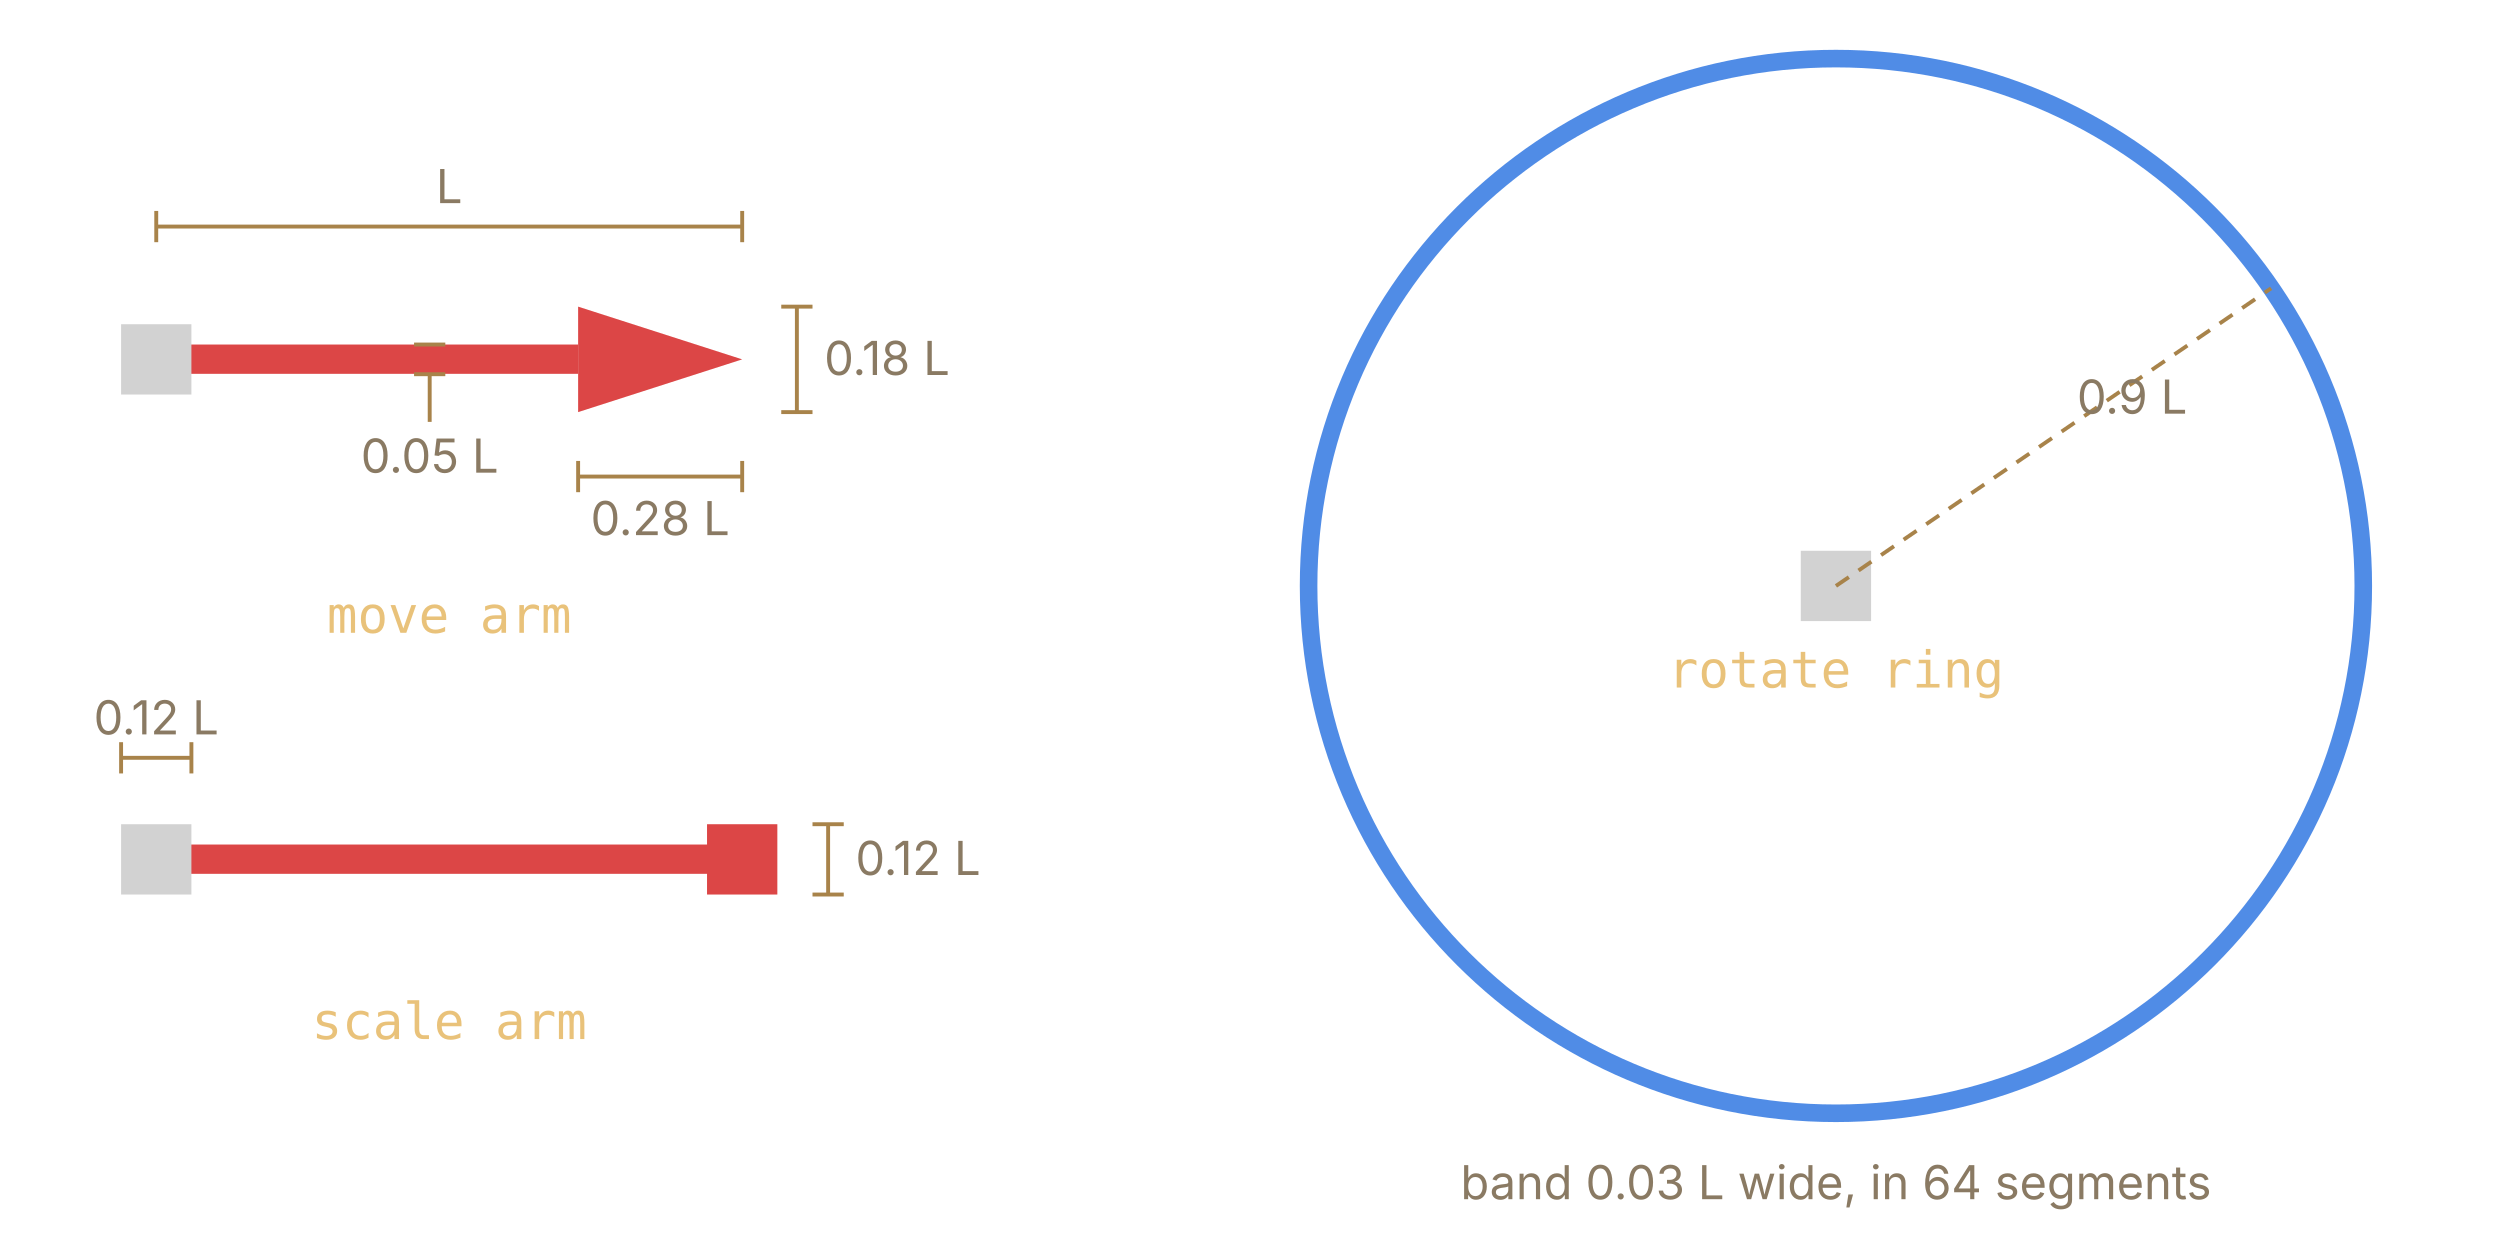
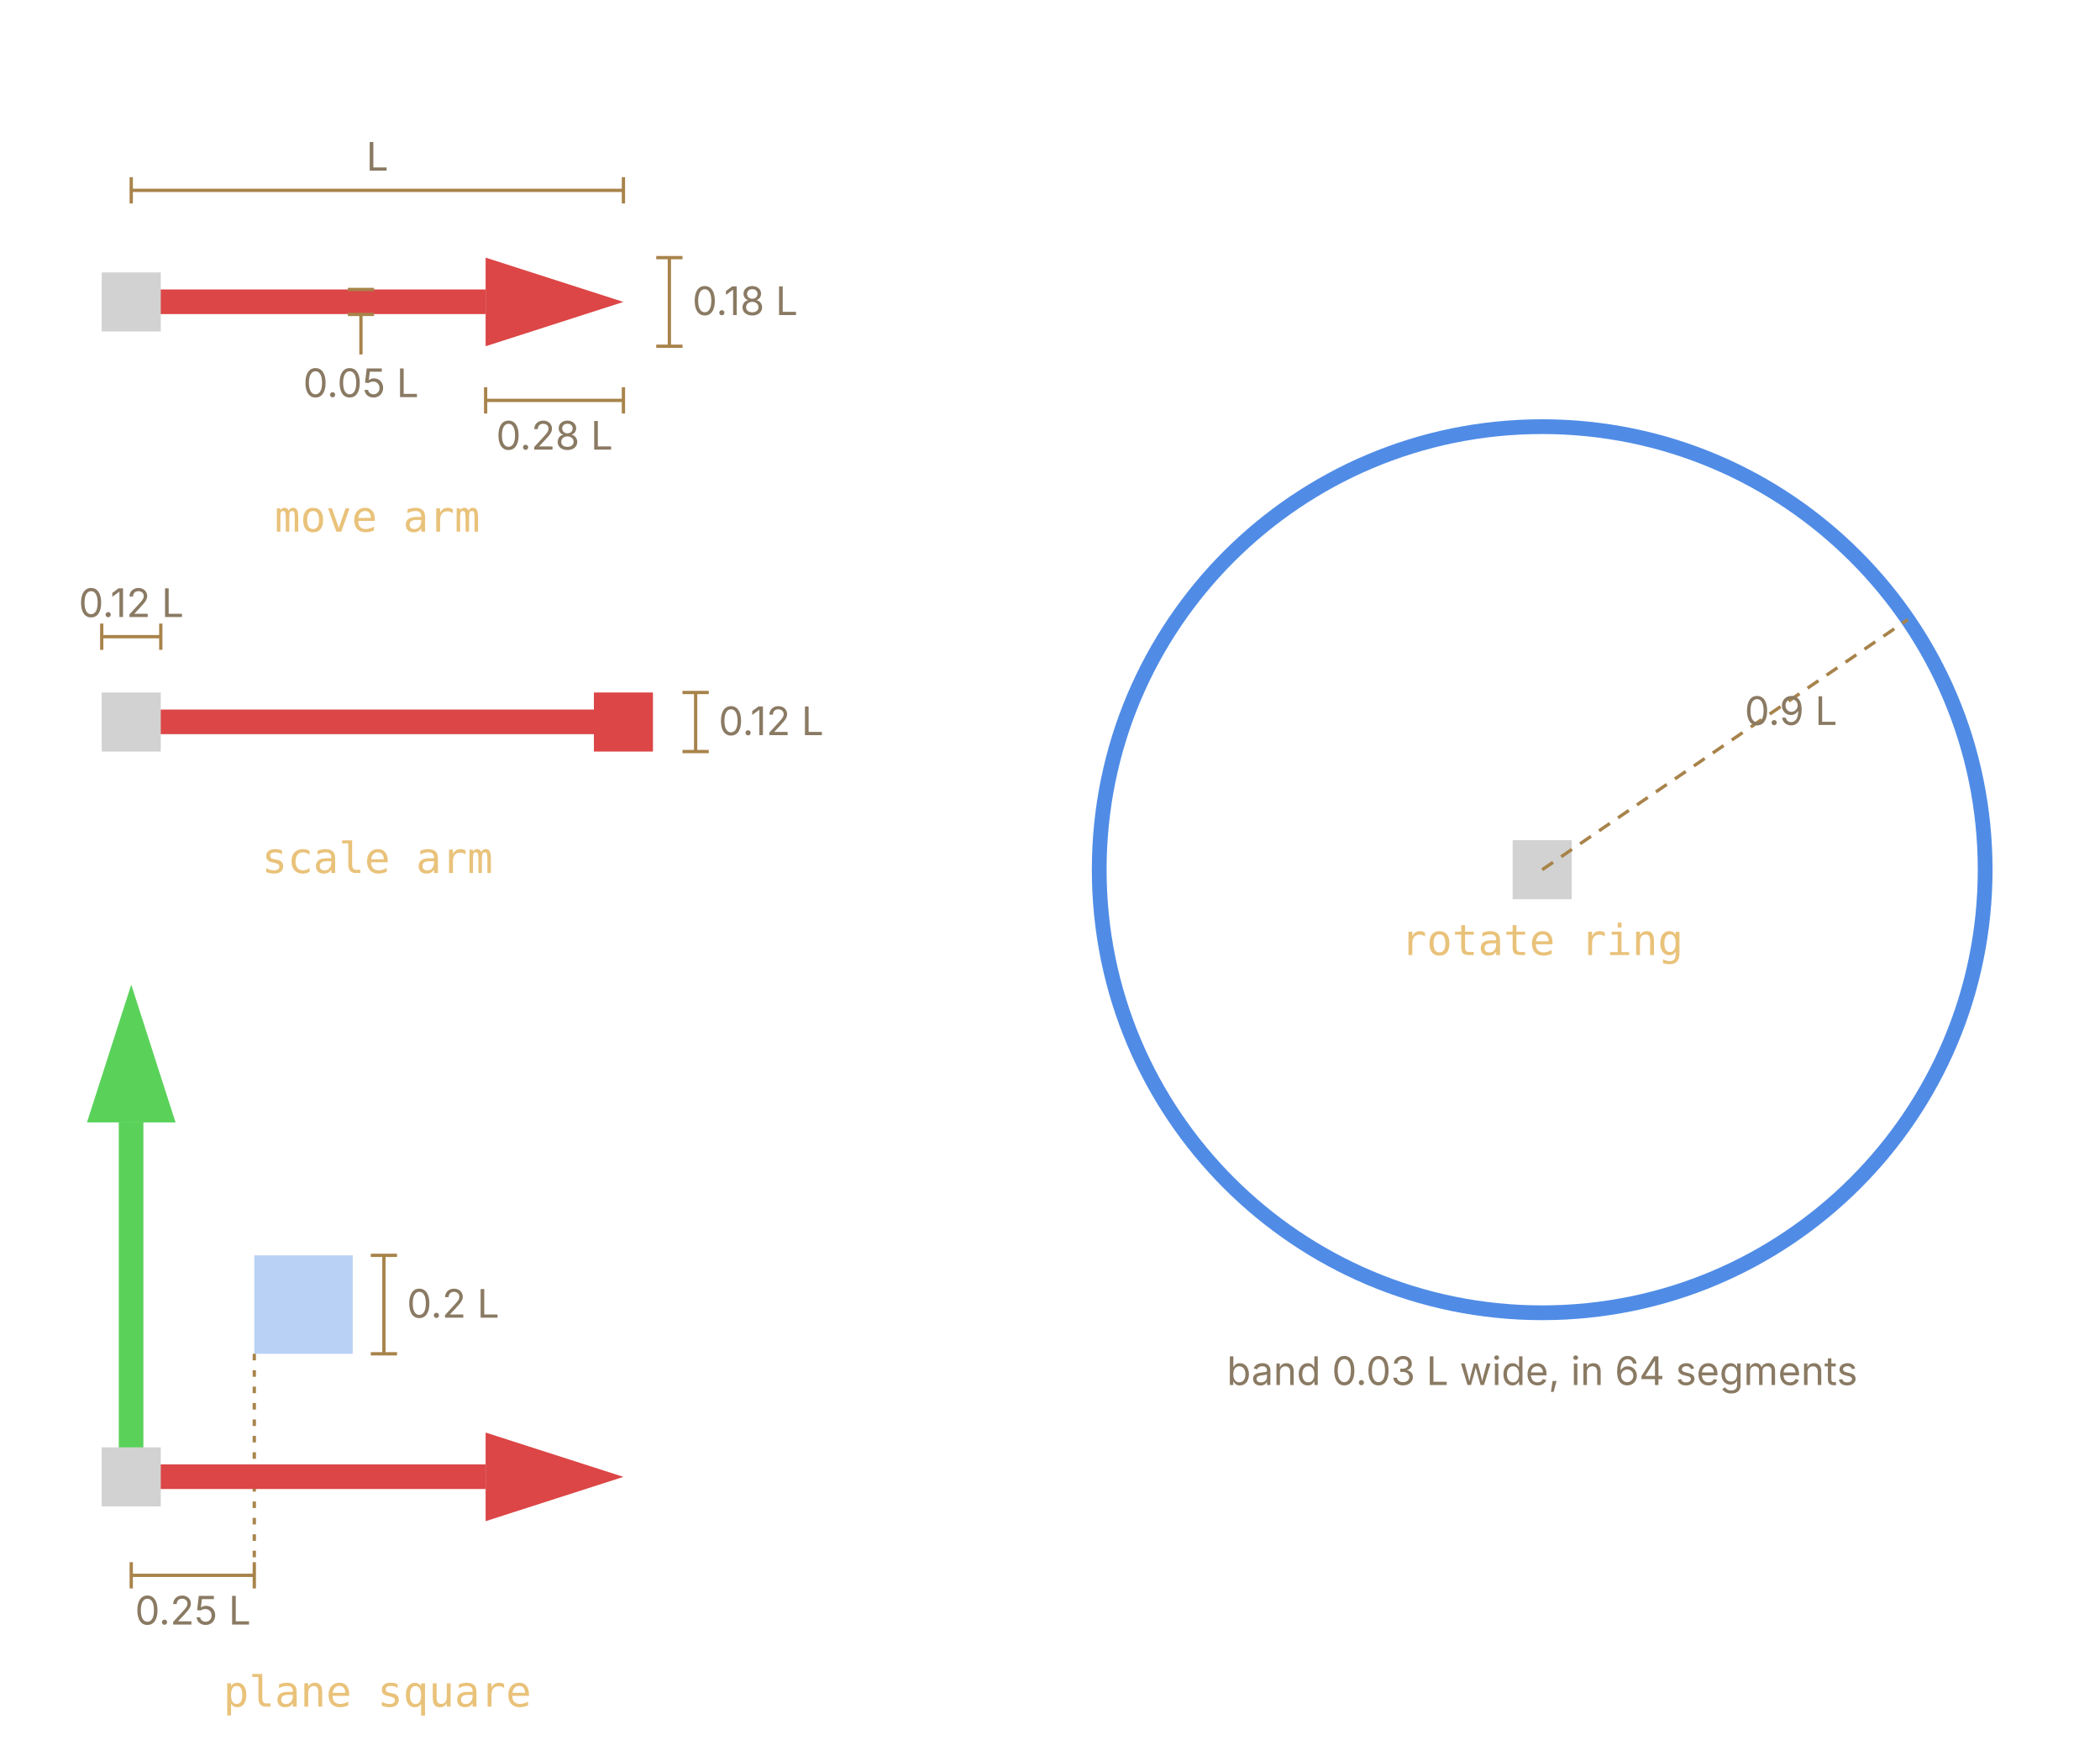
- <svg xmlns="http://www.w3.org/2000/svg" viewBox="0 0 640 316" width="640" height="316" font-family="Inter, 'Segoe UI', system-ui, sans-serif" font-size="13" text-anchor="middle">
+ <svg xmlns="http://www.w3.org/2000/svg" viewBox="0 0 640 530" width="640" height="530" font-family="Inter, 'Segoe UI', system-ui, sans-serif" font-size="13" text-anchor="middle">
  <rect x="40" y="88.2" width="108" height="7.5" fill="#dc4646" />
  <polygon points="148,78.5 190,92 148,105.5" fill="#dc4646" />
  <rect x="31" y="83" width="18" height="18" fill="#d2d2d2" />
  <g stroke="#a8834a" stroke-width="1" font-size="12">
    <line x1="40" y1="58" x2="190" y2="58" />
    <line x1="40" y1="54" x2="40" y2="62" />
    <line x1="190" y1="54" x2="190" y2="62" />
    <text x="115" y="52" stroke="none" fill="#8a7a63">L</text>
    <line x1="148" y1="122" x2="190" y2="122" />
    <line x1="148" y1="118" x2="148" y2="126" />
    <line x1="190" y1="118" x2="190" y2="126" />
    <text x="169" y="137" stroke="none" fill="#8a7a63">0.28 L</text>
    <line x1="204" y1="78.5" x2="204" y2="105.5" />
    <line x1="200" y1="78.5" x2="208" y2="78.5" />
    <line x1="200" y1="105.5" x2="208" y2="105.5" />
    <text x="211" y="96" stroke="none" fill="#8a7a63" text-anchor="start">0.18 L</text>
    <line x1="106" y1="88.2" x2="114" y2="88.2" />
    <line x1="106" y1="95.8" x2="114" y2="95.8" />
    <line x1="110" y1="95.8" x2="110" y2="108" />
    <text x="110" y="121" stroke="none" fill="#8a7a63">0.05 L</text>
  </g>
  <text x="115" y="162" font-family="Consolas, ui-monospace, monospace" fill="#e9c27a">move arm</text>
  <rect x="40" y="216.2" width="150" height="7.5" fill="#dc4646" />
  <rect x="181" y="211" width="18" height="18" fill="#dc4646" />
  <rect x="31" y="211" width="18" height="18" fill="#d2d2d2" />
  <g stroke="#a8834a" stroke-width="1" font-size="12">
    <line x1="212" y1="211" x2="212" y2="229" />
    <line x1="208" y1="211" x2="216" y2="211" />
    <line x1="208" y1="229" x2="216" y2="229" />
    <text x="219" y="224" stroke="none" fill="#8a7a63" text-anchor="start">0.12 L</text>
    <line x1="31" y1="194" x2="49" y2="194" />
    <line x1="31" y1="190" x2="31" y2="198" />
    <line x1="49" y1="190" x2="49" y2="198" />
    <text x="40" y="188" stroke="none" fill="#8a7a63">0.12 L</text>
  </g>
  <text x="115" y="266" font-family="Consolas, ui-monospace, monospace" fill="#e9c27a">scale arm</text>
-   <circle cx="470" cy="150" r="135" fill="none" stroke="#508ce6" stroke-width="4.5" />
-   <rect x="461" y="141" width="18" height="18" fill="#d2d2d2" />
+   <rect x="77.5" y="382.5" width="30" height="30" fill="#508ce6" fill-opacity=".4" />
+   <line x1="77.5" y1="412.5" x2="77.5" y2="476" stroke="#a8834a" stroke-width="1" stroke-dasharray="2 3" />
+   <rect x="40" y="446.2" width="108" height="7.5" fill="#dc4646" />
+   <polygon points="148,436.5 190,450 148,463.5" fill="#dc4646" />
+   <rect x="36.2" y="342" width="7.5" height="108" fill="#5ad25a" />
+   <polygon points="26.5,342 53.5,342 40,300" fill="#5ad25a" />
+   <rect x="31" y="441" width="18" height="18" fill="#d2d2d2" />
  <g stroke="#a8834a" stroke-width="1" font-size="12">
-     <line x1="470" y1="150" x2="581.4" y2="73.8" stroke-dasharray="4 3" />
-     <text x="531.7" y="105.9" stroke="none" fill="#8a7a63" text-anchor="start">0.9 L</text>
-     <text x="470" y="307" stroke="none" fill="#8a7a63">band 0.03 L wide, in 64 segments</text>
+     <line x1="40" y1="480" x2="77.5" y2="480" />
+     <line x1="40" y1="476" x2="40" y2="484" />
+     <line x1="77.5" y1="476" x2="77.5" y2="484" />
+     <text x="58.8" y="495" stroke="none" fill="#8a7a63">0.25 L</text>
+     <line x1="117" y1="382.5" x2="117" y2="412.5" />
+     <line x1="113" y1="382.5" x2="121" y2="382.5" />
+     <line x1="113" y1="412.5" x2="121" y2="412.5" />
+     <text x="124" y="401.5" stroke="none" fill="#8a7a63" text-anchor="start">0.2 L</text>
  </g>
-   <text x="470" y="176" font-family="Consolas, ui-monospace, monospace" fill="#e9c27a">rotate ring</text>
+   <text x="115" y="520" font-family="Consolas, ui-monospace, monospace" fill="#e9c27a">plane square</text>
+   <circle cx="470" cy="265" r="135" fill="none" stroke="#508ce6" stroke-width="4.5" />
+   <rect x="461" y="256" width="18" height="18" fill="#d2d2d2" />
+   <g stroke="#a8834a" stroke-width="1" font-size="12">
+     <line x1="470" y1="265" x2="581.4" y2="188.8" stroke-dasharray="4 3" />
+     <text x="531.7" y="220.9" stroke="none" fill="#8a7a63" text-anchor="start">0.9 L</text>
+     <text x="470" y="422" stroke="none" fill="#8a7a63">band 0.03 L wide, in 64 segments</text>
+   </g>
+   <text x="470" y="291" font-family="Consolas, ui-monospace, monospace" fill="#e9c27a">rotate ring</text>
</svg>
